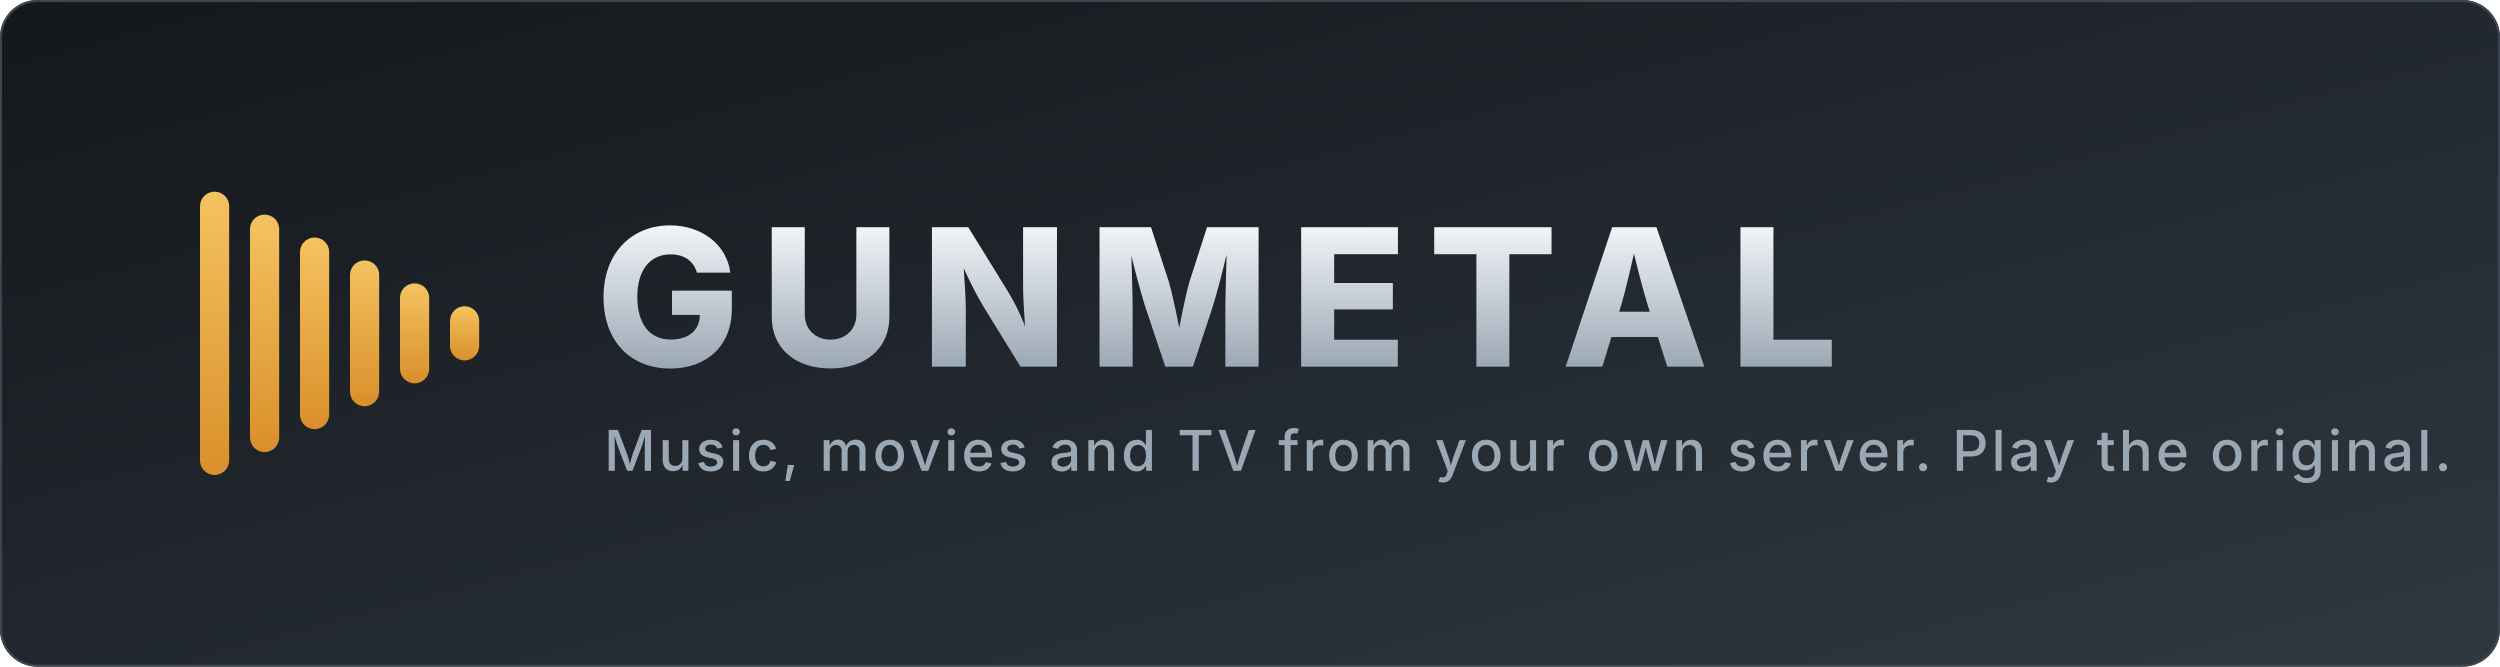
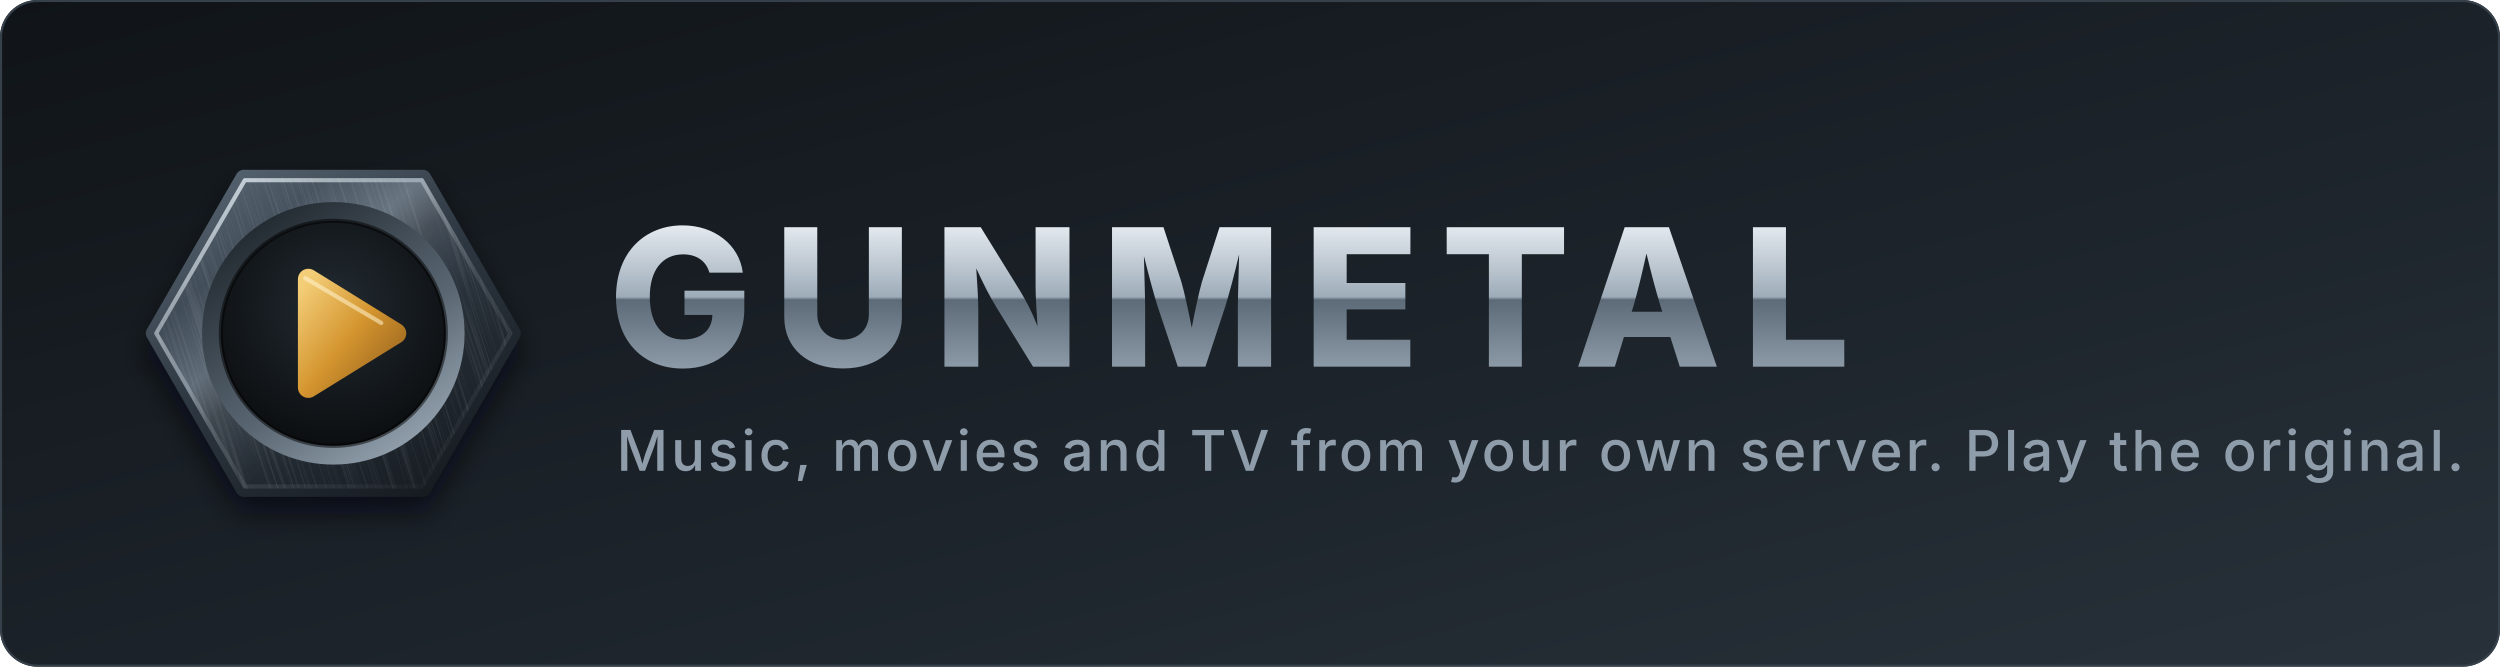
<svg xmlns="http://www.w3.org/2000/svg" viewBox="0 0 1200 320" width="1200" height="320" role="img" aria-label="Gunmetal: play the original">
  <defs>
    <linearGradient id="bg" x1="0" y1="0" x2="1" y2="1">
-       <stop offset="0" stop-color="#14171b" />
-       <stop offset="0.55" stop-color="#232930" />
-       <stop offset="1" stop-color="#2f3740" />
+       <stop offset="0" stop-color="#101418" />
+       <stop offset="0.55" stop-color="#1c232a" />
+       <stop offset="1" stop-color="#28313a" />
    </linearGradient>
-     <linearGradient id="steel" x1="0" y1="0" x2="0" y2="1">
-       <stop offset="0" stop-color="#f2f5f8" />
-       <stop offset="1" stop-color="#9aa7b4" />
+     <linearGradient id="letters" x1="0" y1="0" x2="0" y2="1">
+       <stop offset="0" stop-color="#e4eaef" />
+       <stop offset="0.5" stop-color="#9eacb9" />
+       <stop offset="0.52" stop-color="#5d6b78" />
+       <stop offset="1" stop-color="#8d9ba8" />
    </linearGradient>
-     <linearGradient id="brass" x1="0" y1="0" x2="0" y2="1">
-       <stop offset="0" stop-color="#f4c35f" />
-       <stop offset="1" stop-color="#d98f2b" />
+     <linearGradient id="face" x1="0.15" y1="0" x2="0.85" y2="1">
+       <stop offset="0" stop-color="#55626f" />
+       <stop offset="0.45" stop-color="#2e3842" />
+       <stop offset="1" stop-color="#151a1f" />
    </linearGradient>
+     <linearGradient id="sheen" x1="0" y1="0" x2="1" y2="1">
+       <stop offset="0.28" stop-color="#cfe0ef" stop-opacity="0" />
+       <stop offset="0.40" stop-color="#cfe0ef" stop-opacity="0.30" />
+       <stop offset="0.47" stop-color="#ffffff" stop-opacity="0.10" />
+       <stop offset="0.60" stop-color="#cfe0ef" stop-opacity="0" />
+     </linearGradient>
+     <linearGradient id="edge" x1="0.1" y1="0" x2="0.9" y2="1">
+       <stop offset="0" stop-color="#e8f1f8" stop-opacity="0.85" />
+       <stop offset="0.5" stop-color="#e8f1f8" stop-opacity="0.15" />
+       <stop offset="1" stop-color="#e8f1f8" stop-opacity="0" />
+     </linearGradient>
+     <linearGradient id="chamfer" x1="0.15" y1="0" x2="0.85" y2="1">
+       <stop offset="0" stop-color="#1b2228" />
+       <stop offset="0.6" stop-color="#5a6773" />
+       <stop offset="1" stop-color="#9eacb9" />
+     </linearGradient>
+     <radialGradient id="bore" cx="0.5" cy="0.38" r="0.7">
+       <stop offset="0" stop-color="#222a31" />
+       <stop offset="1" stop-color="#090b0d" />
+     </radialGradient>
+     <linearGradient id="brass" x1="0" y1="0" x2="1" y2="1">
+       <stop offset="0" stop-color="#f3cd77" />
+       <stop offset="0.5" stop-color="#d4952f" />
+       <stop offset="1" stop-color="#94601d" />
+     </linearGradient>
+     <clipPath id="hex">
+       <polygon points="246,160 203,234.5 117,234.5 74,160 117,85.5 203,85.5" stroke="#000" stroke-width="8" stroke-linejoin="round" />
+     </clipPath>
+     <filter id="grain" x="0" y="0" width="100%" height="100%">
+       <feTurbulence type="fractalNoise" baseFrequency="0.9 0.012" numOctaves="2" seed="11" />
+       <feColorMatrix type="matrix" values="0 0 0 0 1  0 0 0 0 1  0 0 0 0 1  1.6 0 0 0 -0.75" />
+     </filter>
+     <filter id="shadow" x="-30%" y="-30%" width="160%" height="160%">
+       <feGaussianBlur stdDeviation="7" />
+     </filter>
  </defs>
  <rect width="1200" height="320" rx="18" fill="url(#bg)" />
-   <rect x="0.5" y="0.5" width="1199" height="319" rx="17.5" fill="none" stroke="#3d4650" />
-   <g fill="url(#brass)">
-     <rect x="96" y="92" width="14" height="136" rx="7" />
-     <rect x="120" y="103" width="14" height="114" rx="7" />
-     <rect x="144" y="114" width="14" height="92" rx="7" />
-     <rect x="168" y="125" width="14" height="70" rx="7" />
-     <rect x="192" y="136" width="14" height="48" rx="7" />
-     <rect x="216" y="147" width="14" height="26" rx="7" />
+   <rect x="0.5" y="0.5" width="1199" height="319" rx="17.5" fill="none" stroke="#36404a" />
+   <g>
+     <polygon points="246,168 203,242.5 117,242.5 74,168 117,93.5 203,93.5" fill="#050608" opacity="0.6" stroke="#050608" stroke-width="8" stroke-linejoin="round" filter="url(#shadow)" />
+     <polygon points="246,160 203,234.5 117,234.5 74,160 117,85.5 203,85.5" fill="url(#face)" stroke="url(#face)" stroke-width="8" stroke-linejoin="round" />
+     <g clip-path="url(#hex)">
+       <rect x="60" y="70" width="200" height="180" filter="url(#grain)" opacity="0.15" transform="rotate(-18 160 160)" />
+       <rect x="60" y="70" width="200" height="180" fill="url(#sheen)" />
+     </g>
+     <polygon points="245,160 202.5,233.5 117.5,233.5 75,160 117.5,86.5 202.5,86.5" fill="none" stroke="url(#edge)" stroke-width="2" stroke-linejoin="round" />
+     <circle cx="160" cy="160" r="63" fill="url(#chamfer)" />
+     <circle cx="160" cy="160" r="54" fill="url(#bore)" />
+     <circle cx="160" cy="160" r="54" fill="none" stroke="#000" stroke-opacity="0.5" stroke-width="2" />
+     <polygon points="148,134 148,186 190,160" fill="url(#brass)" stroke="url(#brass)" stroke-width="10" stroke-linejoin="round" />
+     <path d="M146.5 133.5 L183 155" stroke="#fff3cf" stroke-opacity="0.55" stroke-width="2" stroke-linecap="round" />
  </g>
-   <text x="286" y="176" font-family="Inter, 'Segoe UI', Helvetica, Arial, sans-serif" font-size="92" font-weight="800" letter-spacing="10" fill="url(#steel)">GUNMETAL</text>
-   <text x="290" y="226" font-family="Inter, 'Segoe UI', Helvetica, Arial, sans-serif" font-size="27" font-weight="500" letter-spacing="1.5" fill="#9aa7b4">Music, movies and TV from your own server. Play the original.</text>
+   <text x="292" y="176" font-family="Inter, 'Segoe UI', Helvetica, Arial, sans-serif" font-size="92" font-weight="800" letter-spacing="10" fill="url(#letters)">GUNMETAL</text>
+   <text x="296" y="226" font-family="Inter, 'Segoe UI', Helvetica, Arial, sans-serif" font-size="27" font-weight="500" letter-spacing="1.5" fill="#8f9dab">Music, movies and TV from your own server. Play the original.</text>
</svg>
